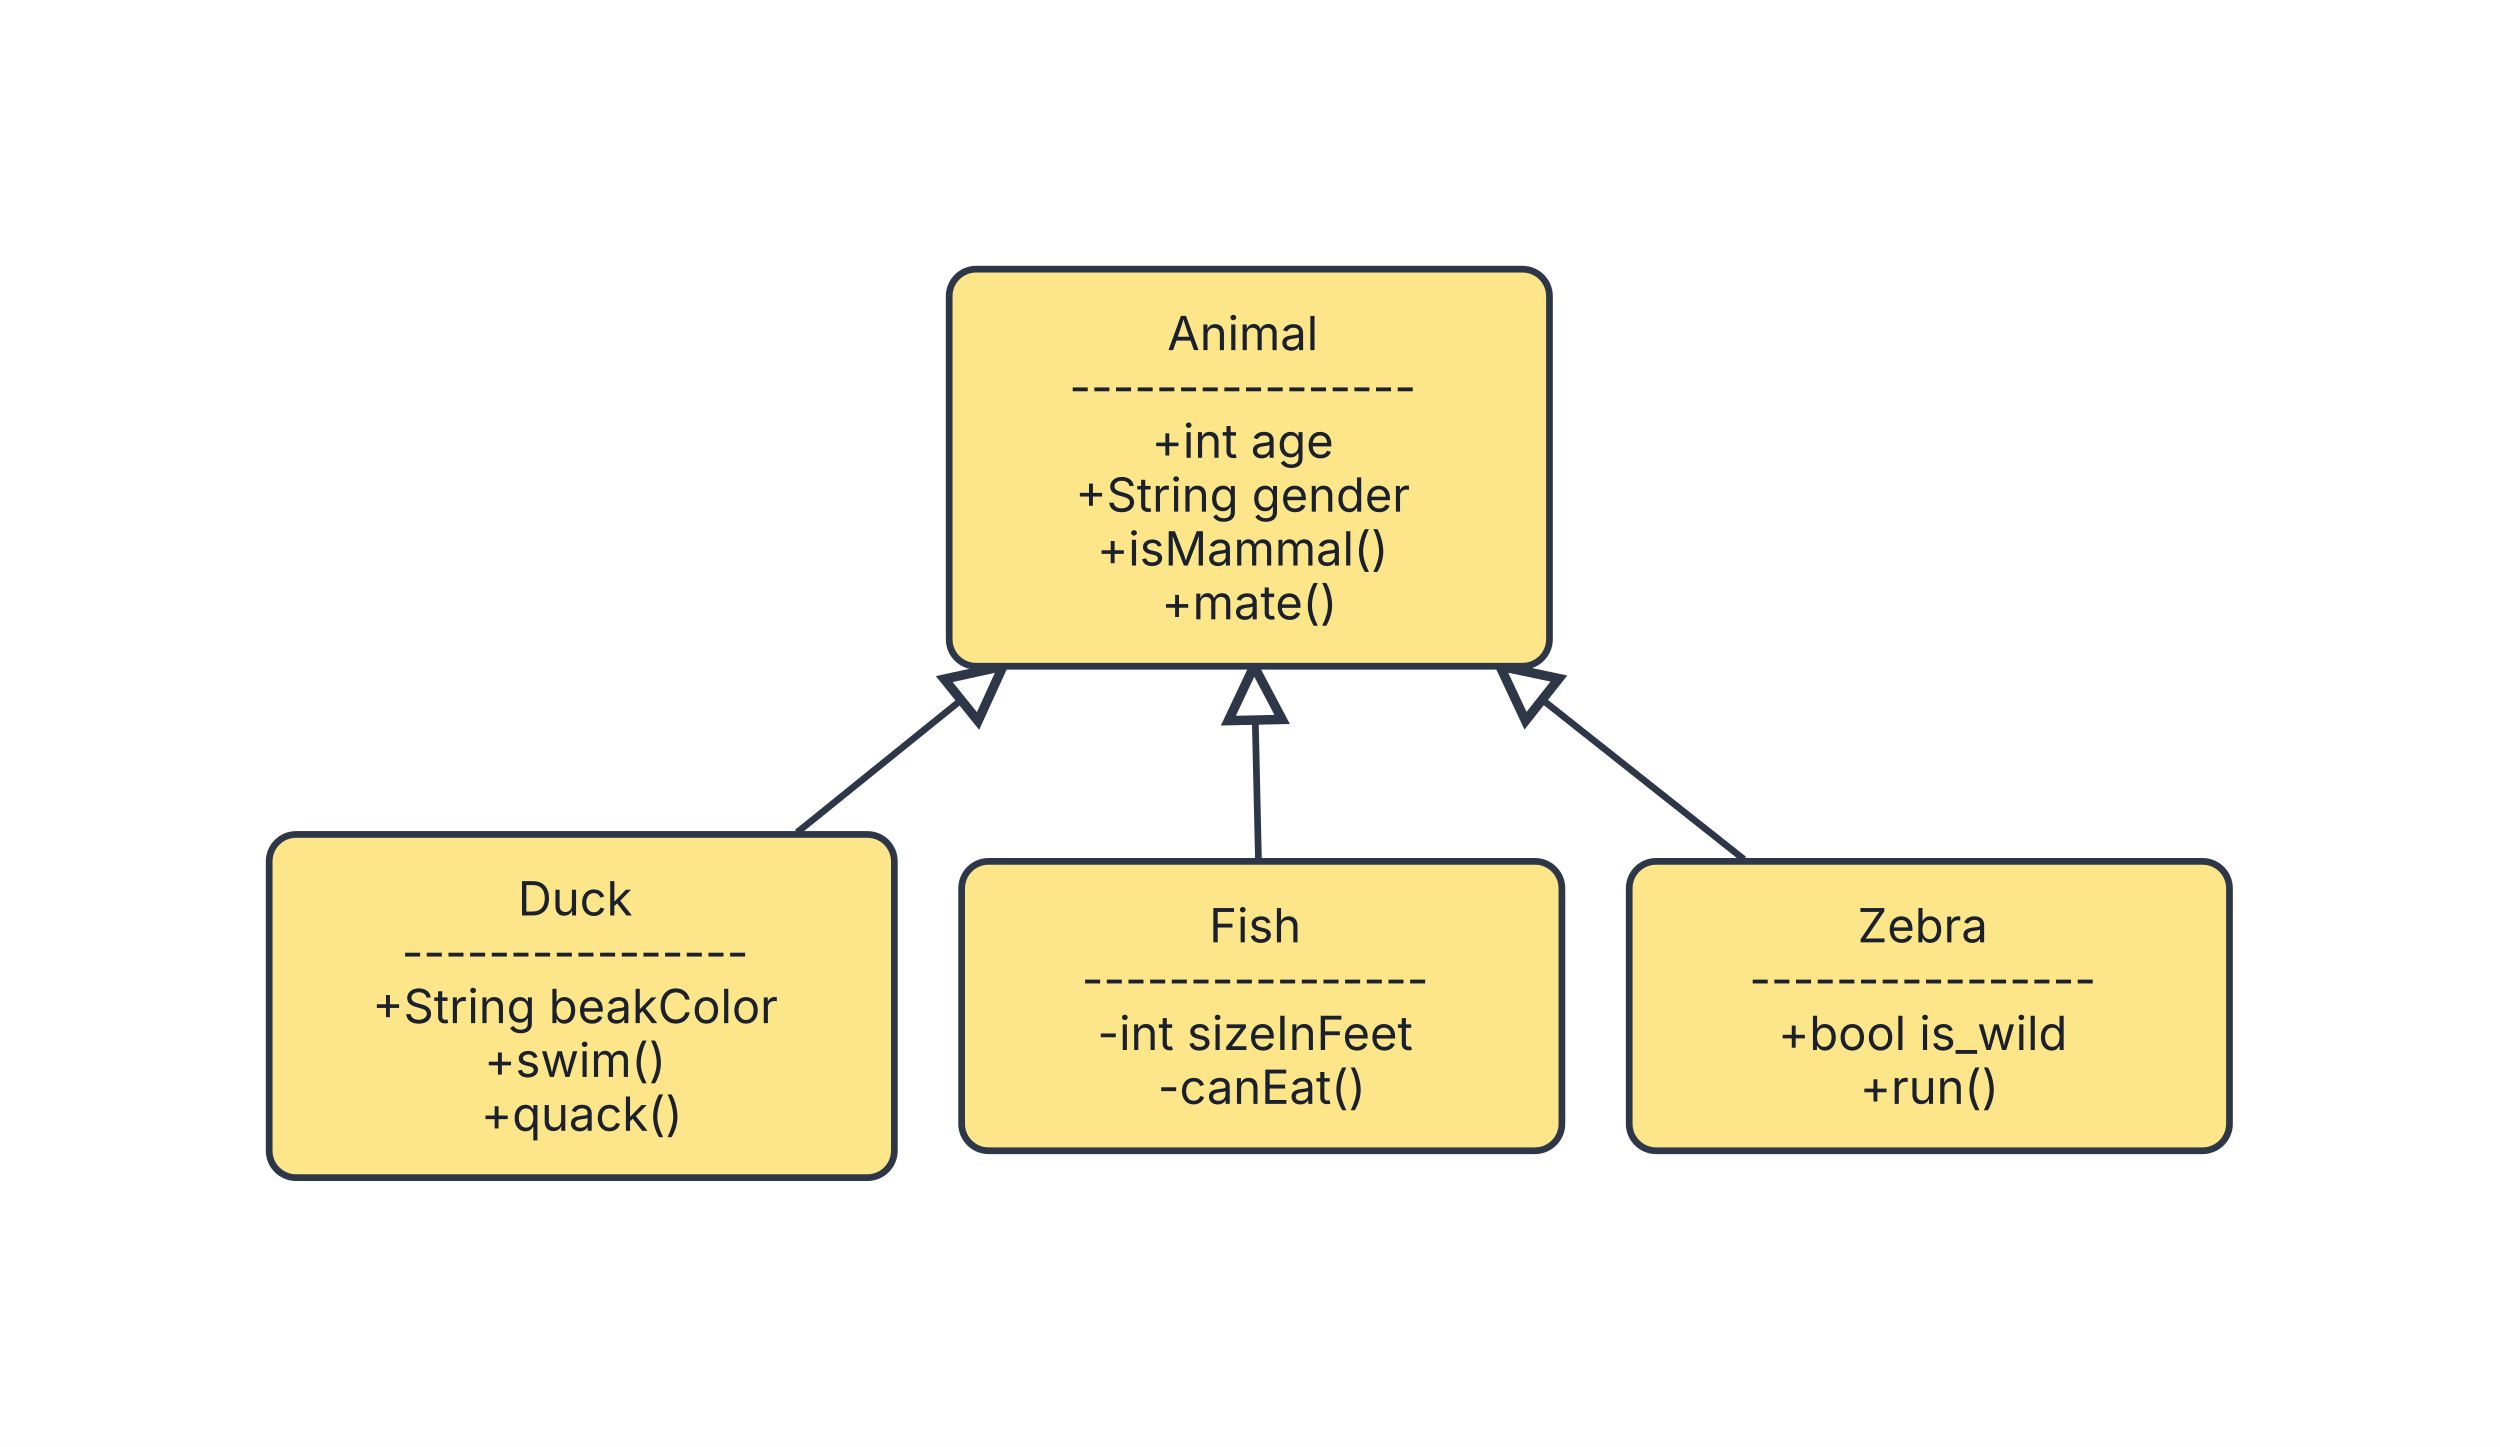
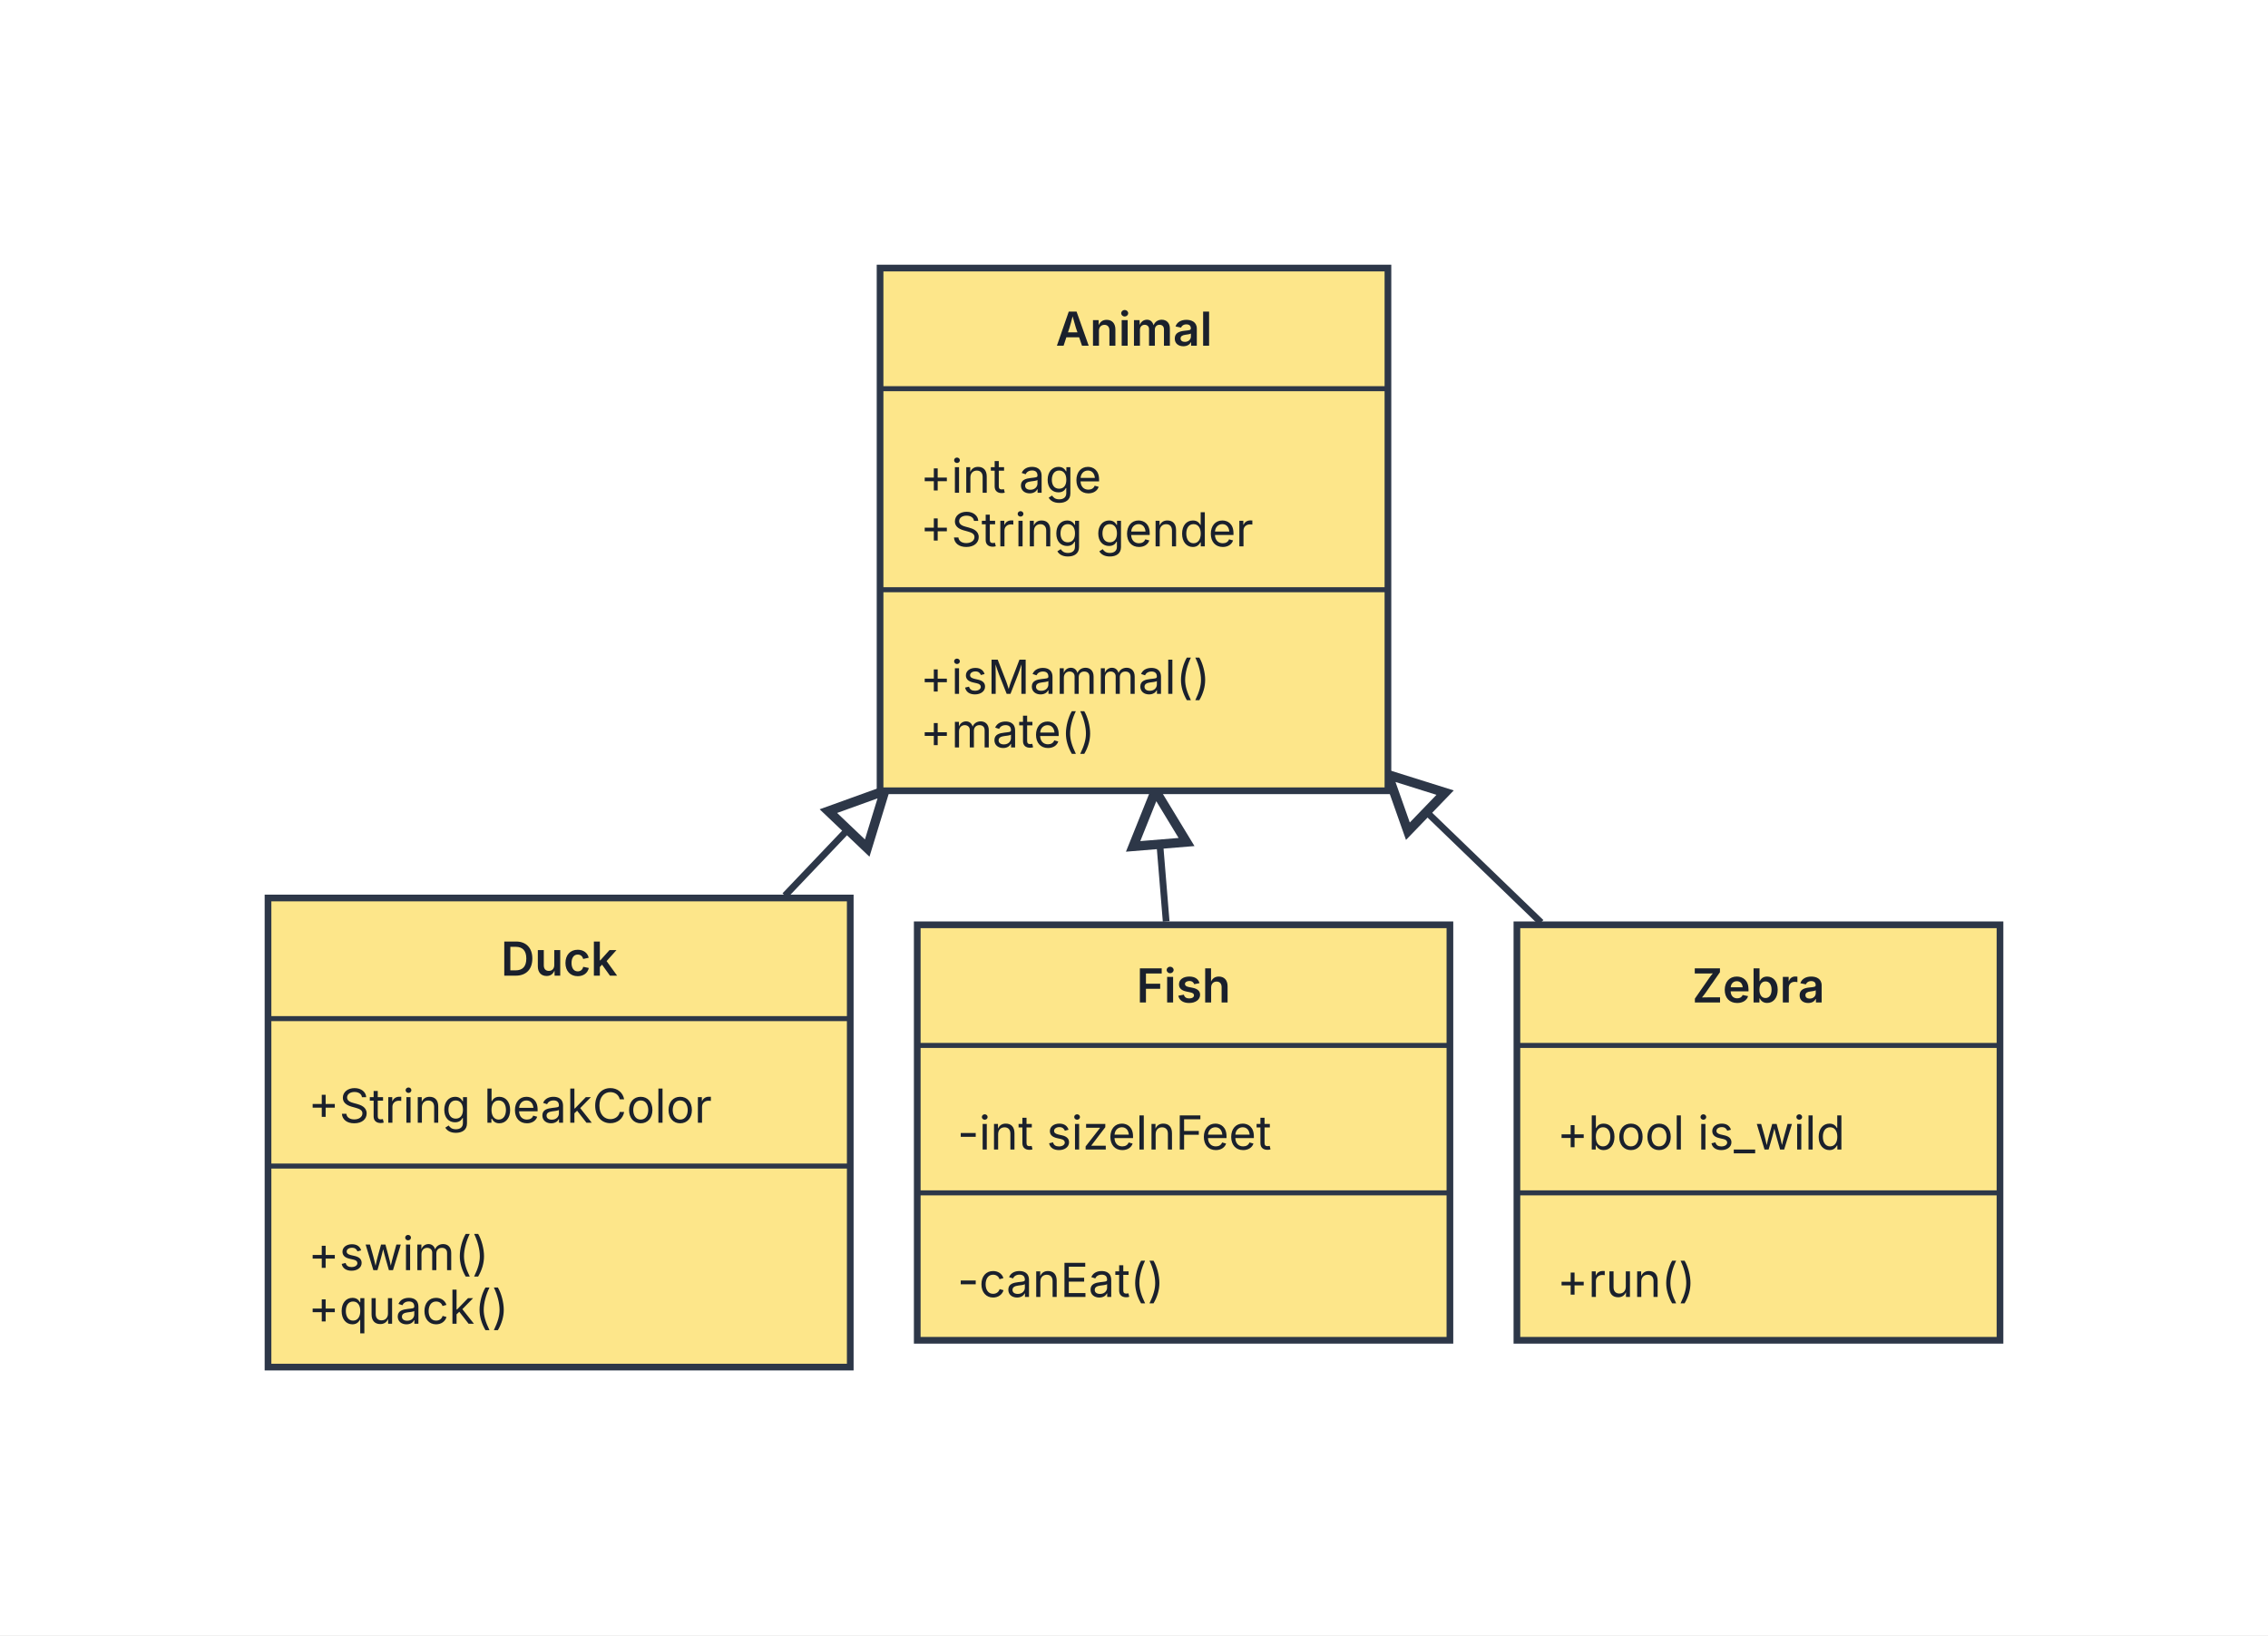
- <svg xmlns="http://www.w3.org/2000/svg" width="743" height="430" viewBox="0 0 743 430" font-family="Inter, system-ui, sans-serif">
+ <svg xmlns="http://www.w3.org/2000/svg" width="677" height="488" viewBox="0 0 677 488" font-family="Inter, system-ui, sans-serif">
  <defs>
    <marker id="arrow-end" markerWidth="8" markerHeight="8" refX="6" refY="4" orient="auto" markerUnits="strokeWidth">
      <path d="M1,1 L6,4 L1,7 z" fill="context-stroke" />
    </marker>
    <marker id="arrow-start" markerWidth="8" markerHeight="8" refX="2" refY="4" orient="auto" markerUnits="strokeWidth">
      <path d="M7,1 L2,4 L7,7 z" fill="context-stroke" />
    </marker>
    <marker id="triangle-end" markerWidth="12" markerHeight="12" refX="10" refY="6" orient="auto" markerUnits="strokeWidth">
      <path d="M2,2 L10,6 L2,10 z" fill="white" stroke="context-stroke" stroke-width="1.4" />
    </marker>
    <marker id="triangle-start" markerWidth="12" markerHeight="12" refX="2" refY="6" orient="auto" markerUnits="strokeWidth">
      <path d="M10,2 L2,6 L10,10 z" fill="white" stroke="context-stroke" stroke-width="1.4" />
    </marker>
  </defs>
  <rect width="100%" height="100%" fill="white" />
-   <line x1="298.1" y1="198.0" x2="236.9" y2="247.4" stroke="#2d3748" stroke-width="2" marker-start="url(#triangle-start)" />
-   <line x1="372.7" y1="198.0" x2="374.0" y2="255.0" stroke="#2d3748" stroke-width="2" marker-start="url(#triangle-start)" />
-   <line x1="445.8" y1="198.0" x2="518.3" y2="255.4" stroke="#2d3748" stroke-width="2" marker-start="url(#triangle-start)" />
-   <rect x="282.1" y="80.0" width="178.4" height="118.0" rx="8" ry="8" fill="#fde68a" stroke="#2d3748" stroke-width="2" />
-   <text x="371.3" fill="#1a202c" font-size="14" text-anchor="middle">
-     <tspan x="371.3" y="99.0" dominant-baseline="middle">Animal</tspan>
-     <tspan x="371.3" y="115.0" dominant-baseline="middle">----------------</tspan>
-     <tspan x="371.3" y="131.0" dominant-baseline="middle">+int age</tspan>
-     <tspan x="371.3" y="147.0" dominant-baseline="middle">+String gender</tspan>
-     <tspan x="371.3" y="163.0" dominant-baseline="middle">+isMammal()</tspan>
-     <tspan x="371.3" y="179.0" dominant-baseline="middle">+mate()</tspan>
-   </text>
-   <rect x="80.0" y="248.0" width="185.8" height="102.0" rx="8" ry="8" fill="#fde68a" stroke="#2d3748" stroke-width="2" />
-   <text x="172.9" fill="#1a202c" font-size="14" text-anchor="middle">
-     <tspan x="172.9" y="267.0" dominant-baseline="middle">Duck</tspan>
-     <tspan x="172.9" y="283.0" dominant-baseline="middle">----------------</tspan>
-     <tspan x="172.9" y="299.0" dominant-baseline="middle">+String beakColor</tspan>
-     <tspan x="172.9" y="315.0" dominant-baseline="middle">+swim()</tspan>
-     <tspan x="172.9" y="331.0" dominant-baseline="middle">+quack()</tspan>
-   </text>
-   <rect x="285.8" y="256.0" width="178.4" height="86.0" rx="8" ry="8" fill="#fde68a" stroke="#2d3748" stroke-width="2" />
-   <text x="375.0" fill="#1a202c" font-size="14" text-anchor="middle">
-     <tspan x="375.0" y="275.0" dominant-baseline="middle">Fish</tspan>
-     <tspan x="375.0" y="291.0" dominant-baseline="middle">----------------</tspan>
-     <tspan x="375.0" y="307.0" dominant-baseline="middle">-int sizeInFeet</tspan>
-     <tspan x="375.0" y="323.0" dominant-baseline="middle">-canEat()</tspan>
-   </text>
-   <rect x="484.2" y="256.0" width="178.4" height="86.0" rx="8" ry="8" fill="#fde68a" stroke="#2d3748" stroke-width="2" />
-   <text x="573.4" fill="#1a202c" font-size="14" text-anchor="middle">
-     <tspan x="573.4" y="275.0" dominant-baseline="middle">Zebra</tspan>
-     <tspan x="573.4" y="291.0" dominant-baseline="middle">----------------</tspan>
-     <tspan x="573.4" y="307.0" dominant-baseline="middle">+bool is_wild</tspan>
-     <tspan x="573.4" y="323.0" dominant-baseline="middle">+run()</tspan>
-   </text>
+   <line x1="264.1" y1="236.0" x2="234.3" y2="267.3" stroke="#2d3748" stroke-width="2" marker-start="url(#triangle-start)" />
+   <line x1="344.9" y1="236.0" x2="348.1" y2="275.0" stroke="#2d3748" stroke-width="2" marker-start="url(#triangle-start)" />
+   <line x1="414.3" y1="231.2" x2="460.0" y2="275.3" stroke="#2d3748" stroke-width="2" marker-start="url(#triangle-start)" />
+   <rect x="262.7" y="80.0" width="151.6" height="156.0" fill="#fde68a" stroke="#2d3748" stroke-width="2" />
+   <text x="338.5" y="98.0" fill="#1a202c" font-size="14" font-weight="600" text-anchor="middle" dominant-baseline="middle">Animal</text>
+   <line x1="262.7" y1="116.0" x2="414.3" y2="116.0" stroke="#2d3748" stroke-width="1.5" />
+   <text x="274.7" y="142.0" fill="#1a202c" font-size="14" text-anchor="start" dominant-baseline="middle">+int age</text>
+   <text x="274.7" y="158.0" fill="#1a202c" font-size="14" text-anchor="start" dominant-baseline="middle">+String gender</text>
+   <line x1="262.7" y1="176.0" x2="414.3" y2="176.0" stroke="#2d3748" stroke-width="1.5" />
+   <text x="274.7" y="202.0" fill="#1a202c" font-size="14" text-anchor="start" dominant-baseline="middle">+isMammal()</text>
+   <text x="274.7" y="218.0" fill="#1a202c" font-size="14" text-anchor="start" dominant-baseline="middle">+mate()</text>
+   <rect x="80.0" y="268.0" width="173.8" height="140.0" fill="#fde68a" stroke="#2d3748" stroke-width="2" />
+   <text x="166.9" y="286.0" fill="#1a202c" font-size="14" font-weight="600" text-anchor="middle" dominant-baseline="middle">Duck</text>
+   <line x1="80.0" y1="304.0" x2="253.8" y2="304.0" stroke="#2d3748" stroke-width="1.5" />
+   <text x="92.0" y="330.0" fill="#1a202c" font-size="14" text-anchor="start" dominant-baseline="middle">+String beakColor</text>
+   <line x1="80.0" y1="348.0" x2="253.8" y2="348.0" stroke="#2d3748" stroke-width="1.5" />
+   <text x="92.0" y="374.0" fill="#1a202c" font-size="14" text-anchor="start" dominant-baseline="middle">+swim()</text>
+   <text x="92.0" y="390.0" fill="#1a202c" font-size="14" text-anchor="start" dominant-baseline="middle">+quack()</text>
+   <rect x="273.8" y="276.0" width="159.0" height="124.0" fill="#fde68a" stroke="#2d3748" stroke-width="2" />
+   <text x="353.3" y="294.0" fill="#1a202c" font-size="14" font-weight="600" text-anchor="middle" dominant-baseline="middle">Fish</text>
+   <line x1="273.8" y1="312.0" x2="432.8" y2="312.0" stroke="#2d3748" stroke-width="1.5" />
+   <text x="285.8" y="338.0" fill="#1a202c" font-size="14" text-anchor="start" dominant-baseline="middle">-int sizeInFeet</text>
+   <line x1="273.8" y1="356.0" x2="432.8" y2="356.0" stroke="#2d3748" stroke-width="1.5" />
+   <text x="285.8" y="382.0" fill="#1a202c" font-size="14" text-anchor="start" dominant-baseline="middle">-canEat()</text>
+   <rect x="452.8" y="276.0" width="144.2" height="124.0" fill="#fde68a" stroke="#2d3748" stroke-width="2" />
+   <text x="524.9" y="294.0" fill="#1a202c" font-size="14" font-weight="600" text-anchor="middle" dominant-baseline="middle">Zebra</text>
+   <line x1="452.8" y1="312.0" x2="597.0" y2="312.0" stroke="#2d3748" stroke-width="1.5" />
+   <text x="464.8" y="338.0" fill="#1a202c" font-size="14" text-anchor="start" dominant-baseline="middle">+bool is_wild</text>
+   <line x1="452.8" y1="356.0" x2="597.0" y2="356.0" stroke="#2d3748" stroke-width="1.5" />
+   <text x="464.8" y="382.0" fill="#1a202c" font-size="14" text-anchor="start" dominant-baseline="middle">+run()</text>
</svg>
